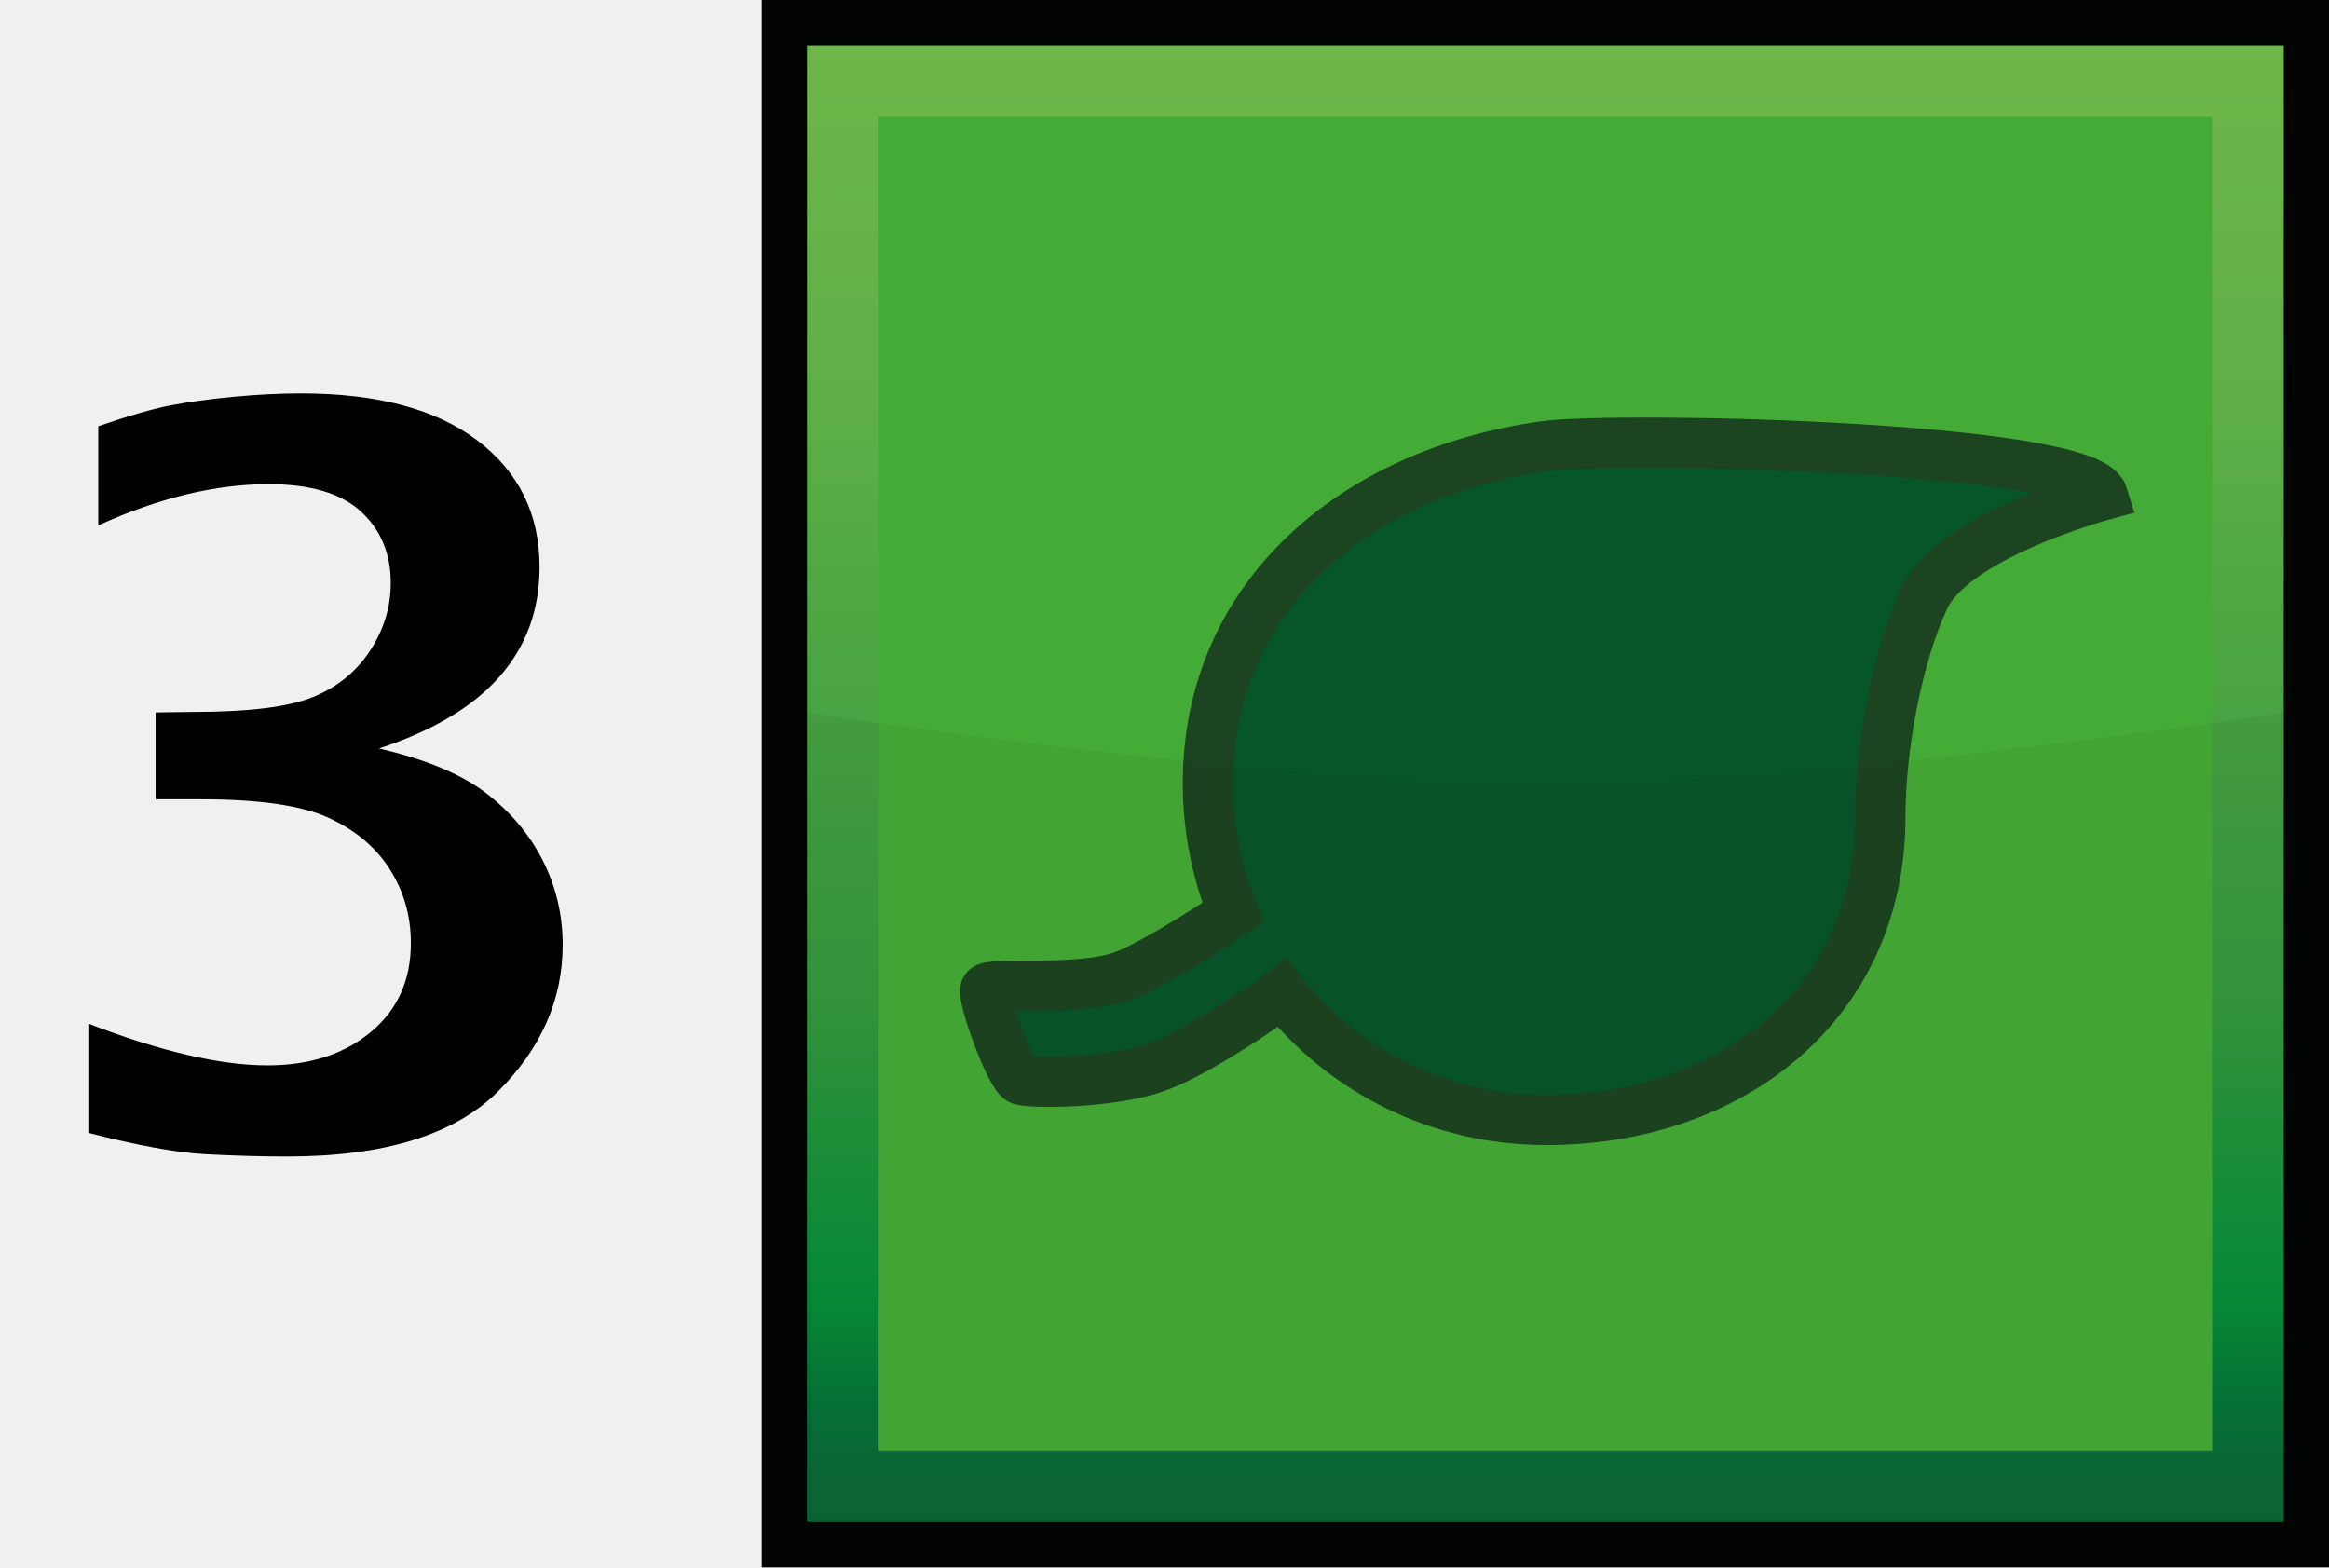
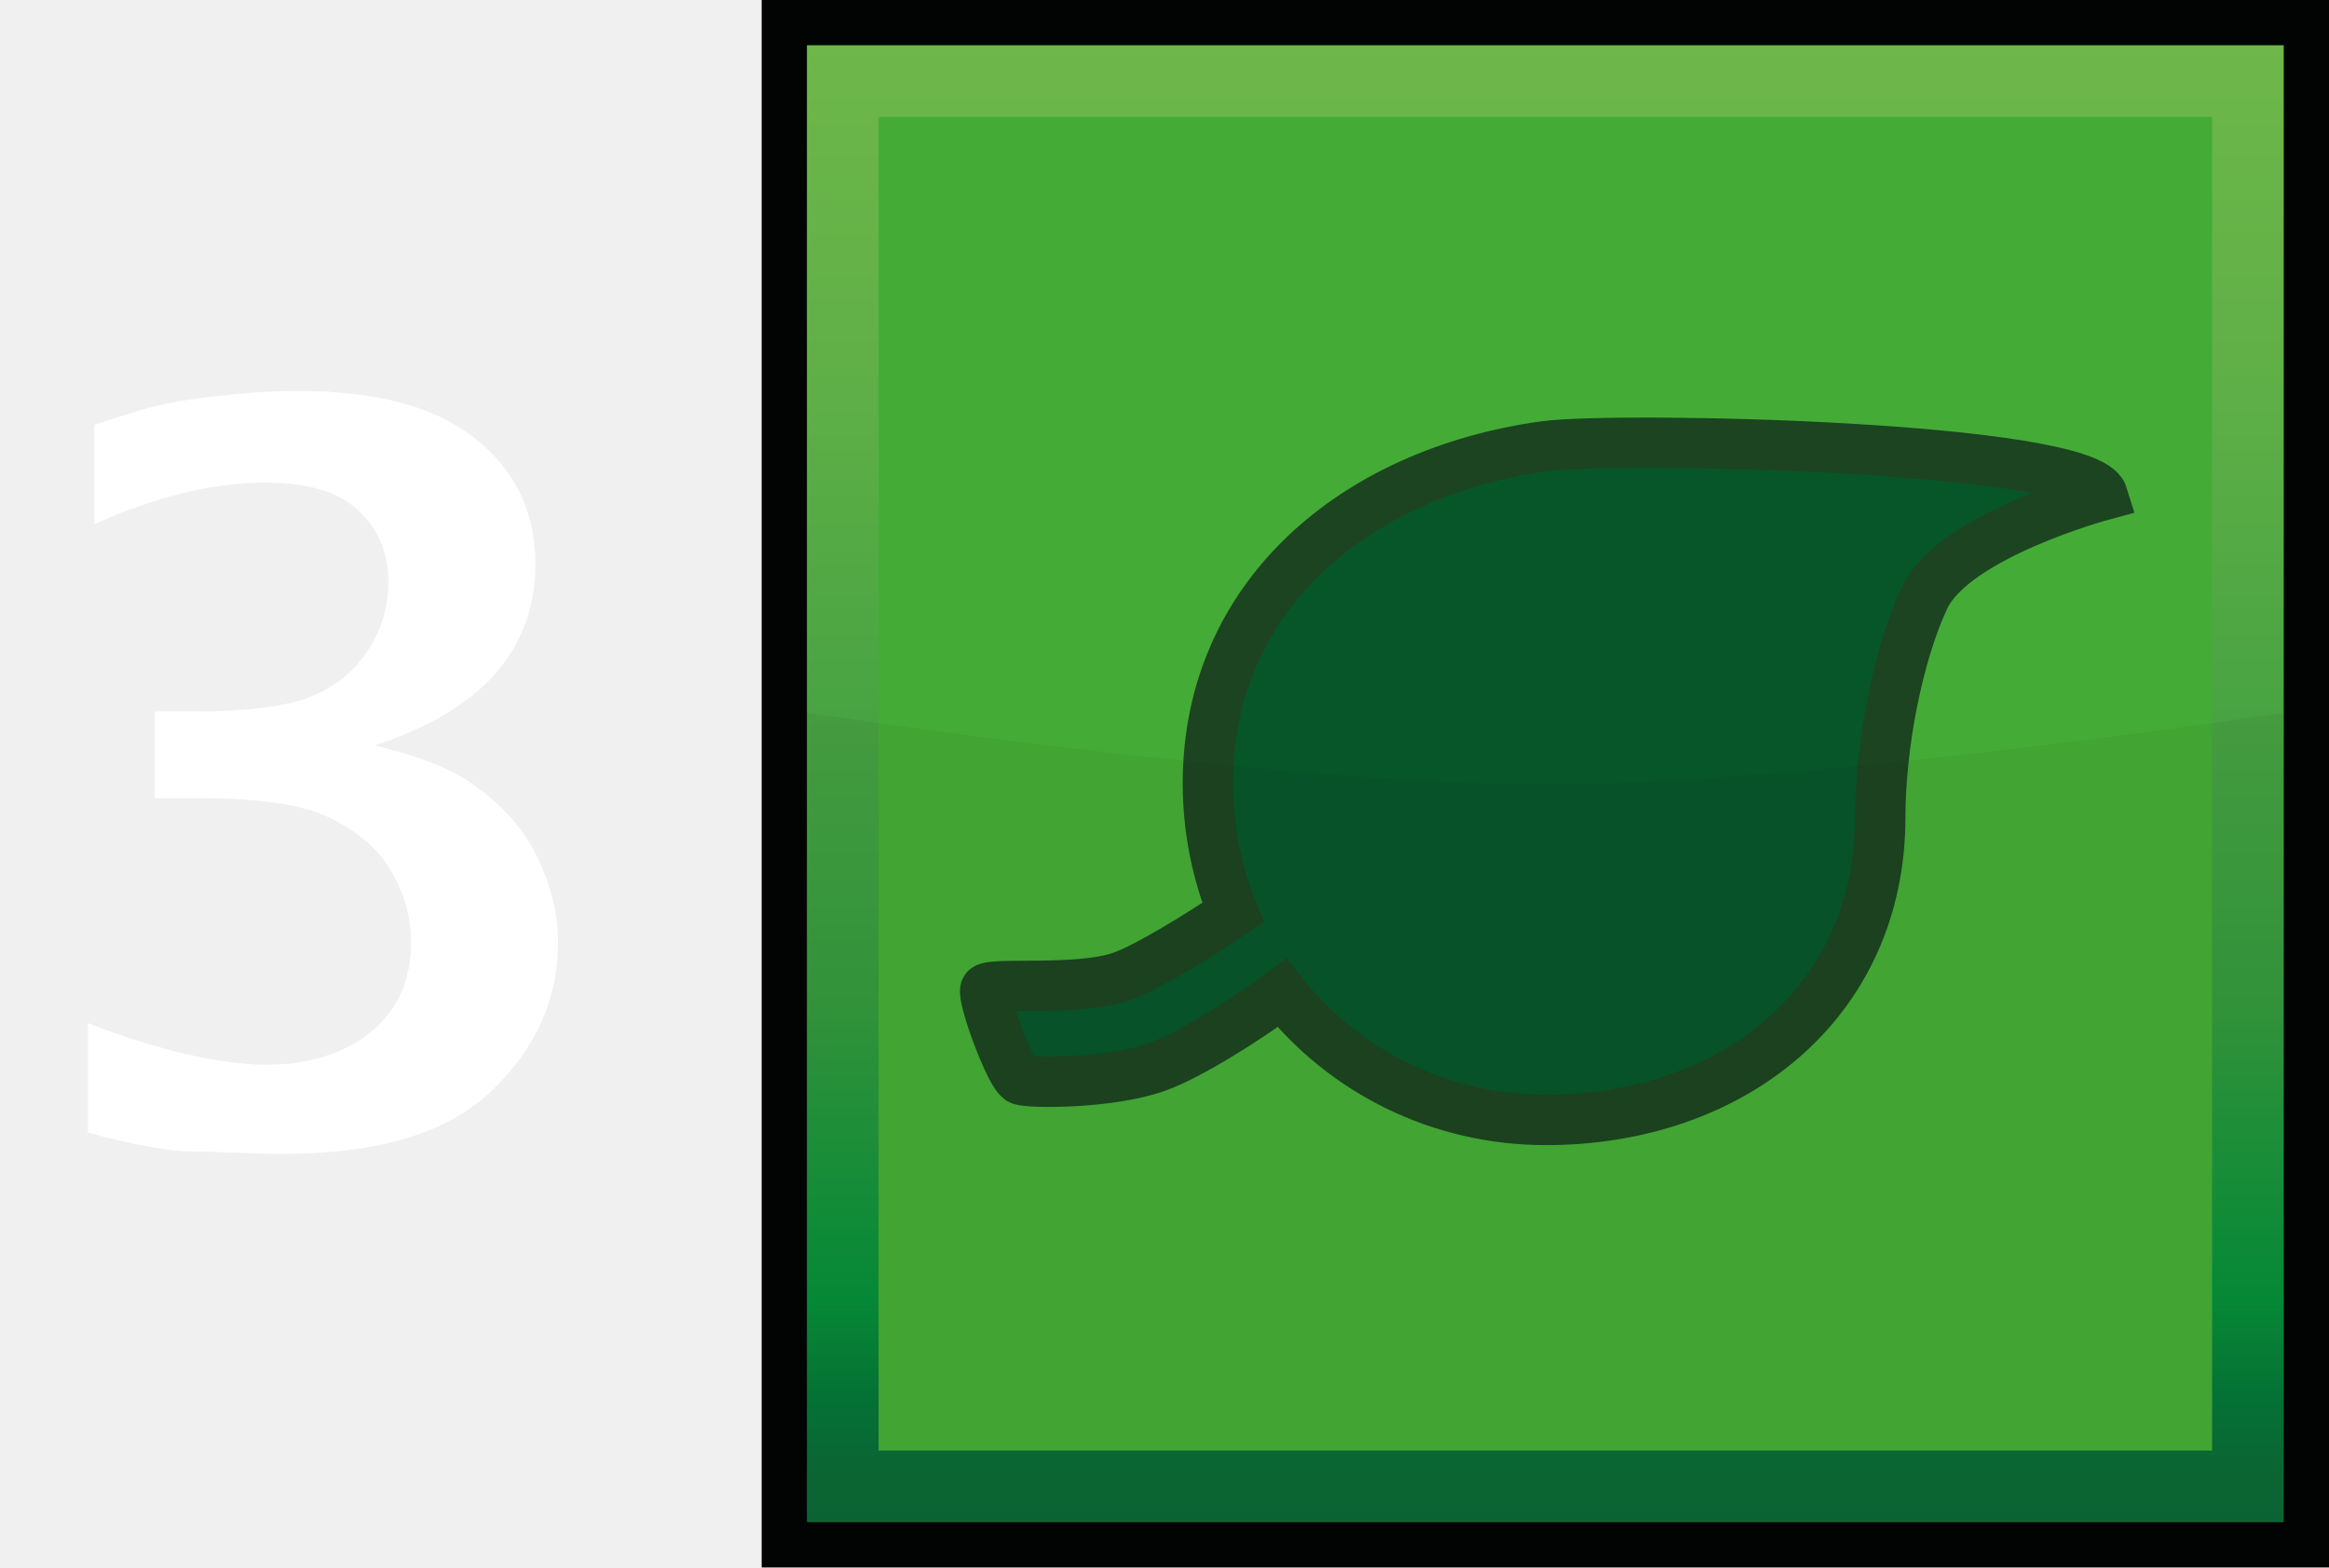
- <svg xmlns="http://www.w3.org/2000/svg" id="Layer" viewBox="0 0 185.31 124.7">
-   <defs>
-     <style>.cls-1,.cls-2{fill:#020303;}.cls-3{fill:#07562a;stroke:#1c4421;stroke-miterlimit:10;stroke-width:4px;}.cls-4{fill:#44ac36;}.cls-2{isolation:isolate;opacity:.05;}.cls-5{fill:url(#linear-gradient);}</style>
-     <linearGradient id="linear-gradient" x1="-784.51" y1="1203.66" x2="-701.43" y2="1120.57" gradientTransform="translate(-173.42 -1284.74) rotate(-45)" gradientUnits="userSpaceOnUse">
-       <stop offset="0" stop-color="#0c6835" />
-       <stop offset=".04" stop-color="#0a6b36" />
-       <stop offset=".08" stop-color="#047638" />
-       <stop offset=".13" stop-color="#078738" />
-       <stop offset=".15" stop-color="#058f39" />
-       <stop offset=".35" stop-color="#34993d" />
-       <stop offset=".76" stop-color="#5eaf47" />
-       <stop offset="1" stop-color="#6eb74a" />
+ <svg xmlns="http://www.w3.org/2000/svg" version="1.1" id="Layer" x="0px" y="0px" viewBox="0 0 185.3 124.7" style="enable-background:new 0 0 185.3 124.7;" xml:space="preserve">
+   <style type="text/css">
+ 	.st0{fill:#020303;}
+ 	.st1{fill:url(#SVGID_1_);}
+ 	.st2{fill:#44AC36;}
+ 	.st3{fill:#07562A;stroke:#1C4421;stroke-width:4;stroke-miterlimit:10;}
+ 	.st4{opacity:5.000000e-02;fill:#020303;enable-background:new    ;}
+ 	.st5{fill:#FFFFFF;}
+ </style>
+   <g id="plant">
+     <rect x="60.6" y="0" class="st0" width="124.7" height="124.7" />
+     <linearGradient id="SVGID_1_" gradientUnits="userSpaceOnUse" x1="-1004.84" y1="-1009.564" x2="-921.755" y2="-926.469" gradientTransform="matrix(0.7071 -0.7071 -0.7071 -0.7071 119.6232 -1303.295)">
+       <stop offset="0" style="stop-color:#0C6835" />
+       <stop offset="4.000000e-02" style="stop-color:#0A6B36" />
+       <stop offset="8.000000e-02" style="stop-color:#047638" />
+       <stop offset="0.13" style="stop-color:#078738" />
+       <stop offset="0.15" style="stop-color:#058F39" />
+       <stop offset="0.35" style="stop-color:#34993D" />
+       <stop offset="0.76" style="stop-color:#5EAF47" />
+       <stop offset="1" style="stop-color:#6EB74A" />
    </linearGradient>
-   </defs>
-   <g id="plant">
-     <rect class="cls-1" x="60.61" width="124.7" height="124.7" />
-     <rect class="cls-5" x="64.21" y="3.6" width="117.5" height="117.5" />
-     <rect class="cls-4" x="69.91" y="9.3" width="106.1" height="106.1" />
-     <path id="leaf" class="cls-3" d="M122.91,35.5c-15.2,2.1-26.8,12-26.8,26.8,0,3.6,.7,7.1,2,10.3-2.8,1.9-6.9,4.4-8.9,5.1-3.5,1.2-10.5,.4-10.8,1s2,6.9,2.8,7.2,7.2,.3,10.8-1c2.6-.9,7.3-3.9,10-5.9,4.9,6.2,12.5,10.1,21,10.1,14.8,0,26.6-9.3,26.6-24.1,0-5.7,1.4-12.9,3.5-17.4,2.3-5,14.2-8.2,14.2-8.2-1.2-3.9-38.4-4.7-44.4-3.9Z" />
-     <path id="darker" class="cls-2" d="M181.71,121.1H64.21V56.7s37,5.7,58.7,5.7,58.8-5.7,58.8-5.7V121.1Z" />
+     <rect x="64.2" y="3.6" class="st1" width="117.5" height="117.5" />
+     <rect x="69.9" y="9.3" class="st2" width="106.1" height="106.1" />
+     <path id="leaf" class="st3" d="M122.9,35.5c-15.2,2.1-26.8,12-26.8,26.8c0,3.6,0.7,7.1,2,10.3c-2.8,1.9-6.9,4.4-8.9,5.1   c-3.5,1.2-10.5,0.4-10.8,1s2,6.9,2.8,7.2s7.2,0.3,10.8-1c2.6-0.9,7.3-3.9,10-5.9c4.9,6.2,12.5,10.1,21,10.1   c14.8,0,26.6-9.3,26.6-24.1c0-5.7,1.4-12.9,3.5-17.4c2.3-5,14.2-8.2,14.2-8.2C166.1,35.5,128.9,34.7,122.9,35.5L122.9,35.5z" />
+     <path id="darker" class="st4" d="M181.7,121.1H64.2V56.7c0,0,37,5.7,58.7,5.7s58.8-5.7,58.8-5.7V121.1z" />
  </g>
-   <path d="M7.03,90.11v-8.67c5.73,2.21,10.48,3.32,14.26,3.32,3.33,0,6.07-.88,8.2-2.64,2.13-1.76,3.2-4.12,3.2-7.09,0-2.16-.56-4.12-1.68-5.88-1.12-1.76-2.75-3.12-4.9-4.1s-5.54-1.46-10.18-1.46h-3.55v-6.91l3.01-.04c4.43,0,7.6-.4,9.53-1.19,1.93-.79,3.44-2.02,4.53-3.69,1.09-1.67,1.64-3.46,1.64-5.39,0-2.32-.79-4.21-2.36-5.66-1.58-1.46-4.03-2.19-7.36-2.19-4.22,0-8.74,1.09-13.55,3.28v-7.89c2.42-.83,4.34-1.39,5.76-1.66,1.42-.27,3.08-.5,4.98-.68,1.9-.18,3.7-.27,5.39-.27,6.07,0,10.75,1.25,14.04,3.75,3.29,2.5,4.94,5.85,4.94,10.06,0,3.41-1.06,6.31-3.18,8.72-2.12,2.41-5.32,4.31-9.59,5.72,3.72,.86,6.57,2.05,8.54,3.57,1.97,1.52,3.47,3.32,4.51,5.39,1.04,2.07,1.56,4.29,1.56,6.66,0,4.38-1.73,8.28-5.18,11.7-3.45,3.42-9.03,5.14-16.74,5.14-2.03,0-4.19-.06-6.46-.18-2.28-.12-5.4-.68-9.36-1.7Z" />
+   <path class="st5" d="M7,90.1v-8.7c5.7,2.2,10.5,3.3,14.3,3.3c3.3,0,6.1-0.9,8.2-2.6s3.2-4.1,3.2-7.1c0-2.2-0.6-4.1-1.7-5.9  c-1.1-1.8-2.8-3.1-4.9-4.1s-5.5-1.5-10.2-1.5h-3.6v-6.9l3,0c4.4,0,7.6-0.4,9.5-1.2c1.9-0.8,3.4-2,4.5-3.7s1.6-3.5,1.6-5.4  c0-2.3-0.8-4.2-2.4-5.7c-1.6-1.5-4-2.2-7.4-2.2c-4.2,0-8.7,1.1-13.6,3.3v-7.9c2.4-0.8,4.3-1.4,5.8-1.7c1.4-0.3,3.1-0.5,5-0.7  c1.9-0.2,3.7-0.3,5.4-0.3c6.1,0,10.8,1.2,14,3.7s4.9,5.8,4.9,10.1c0,3.4-1.1,6.3-3.2,8.7s-5.3,4.3-9.6,5.7c3.7,0.9,6.6,2,8.5,3.6  c2,1.5,3.5,3.3,4.5,5.4c1,2.1,1.6,4.3,1.6,6.7c0,4.4-1.7,8.3-5.2,11.7s-9,5.1-16.7,5.1c-2,0-4.2-0.1-6.5-0.2  C14.1,91.7,11,91.2,7,90.1L7,90.1z" />
</svg>
